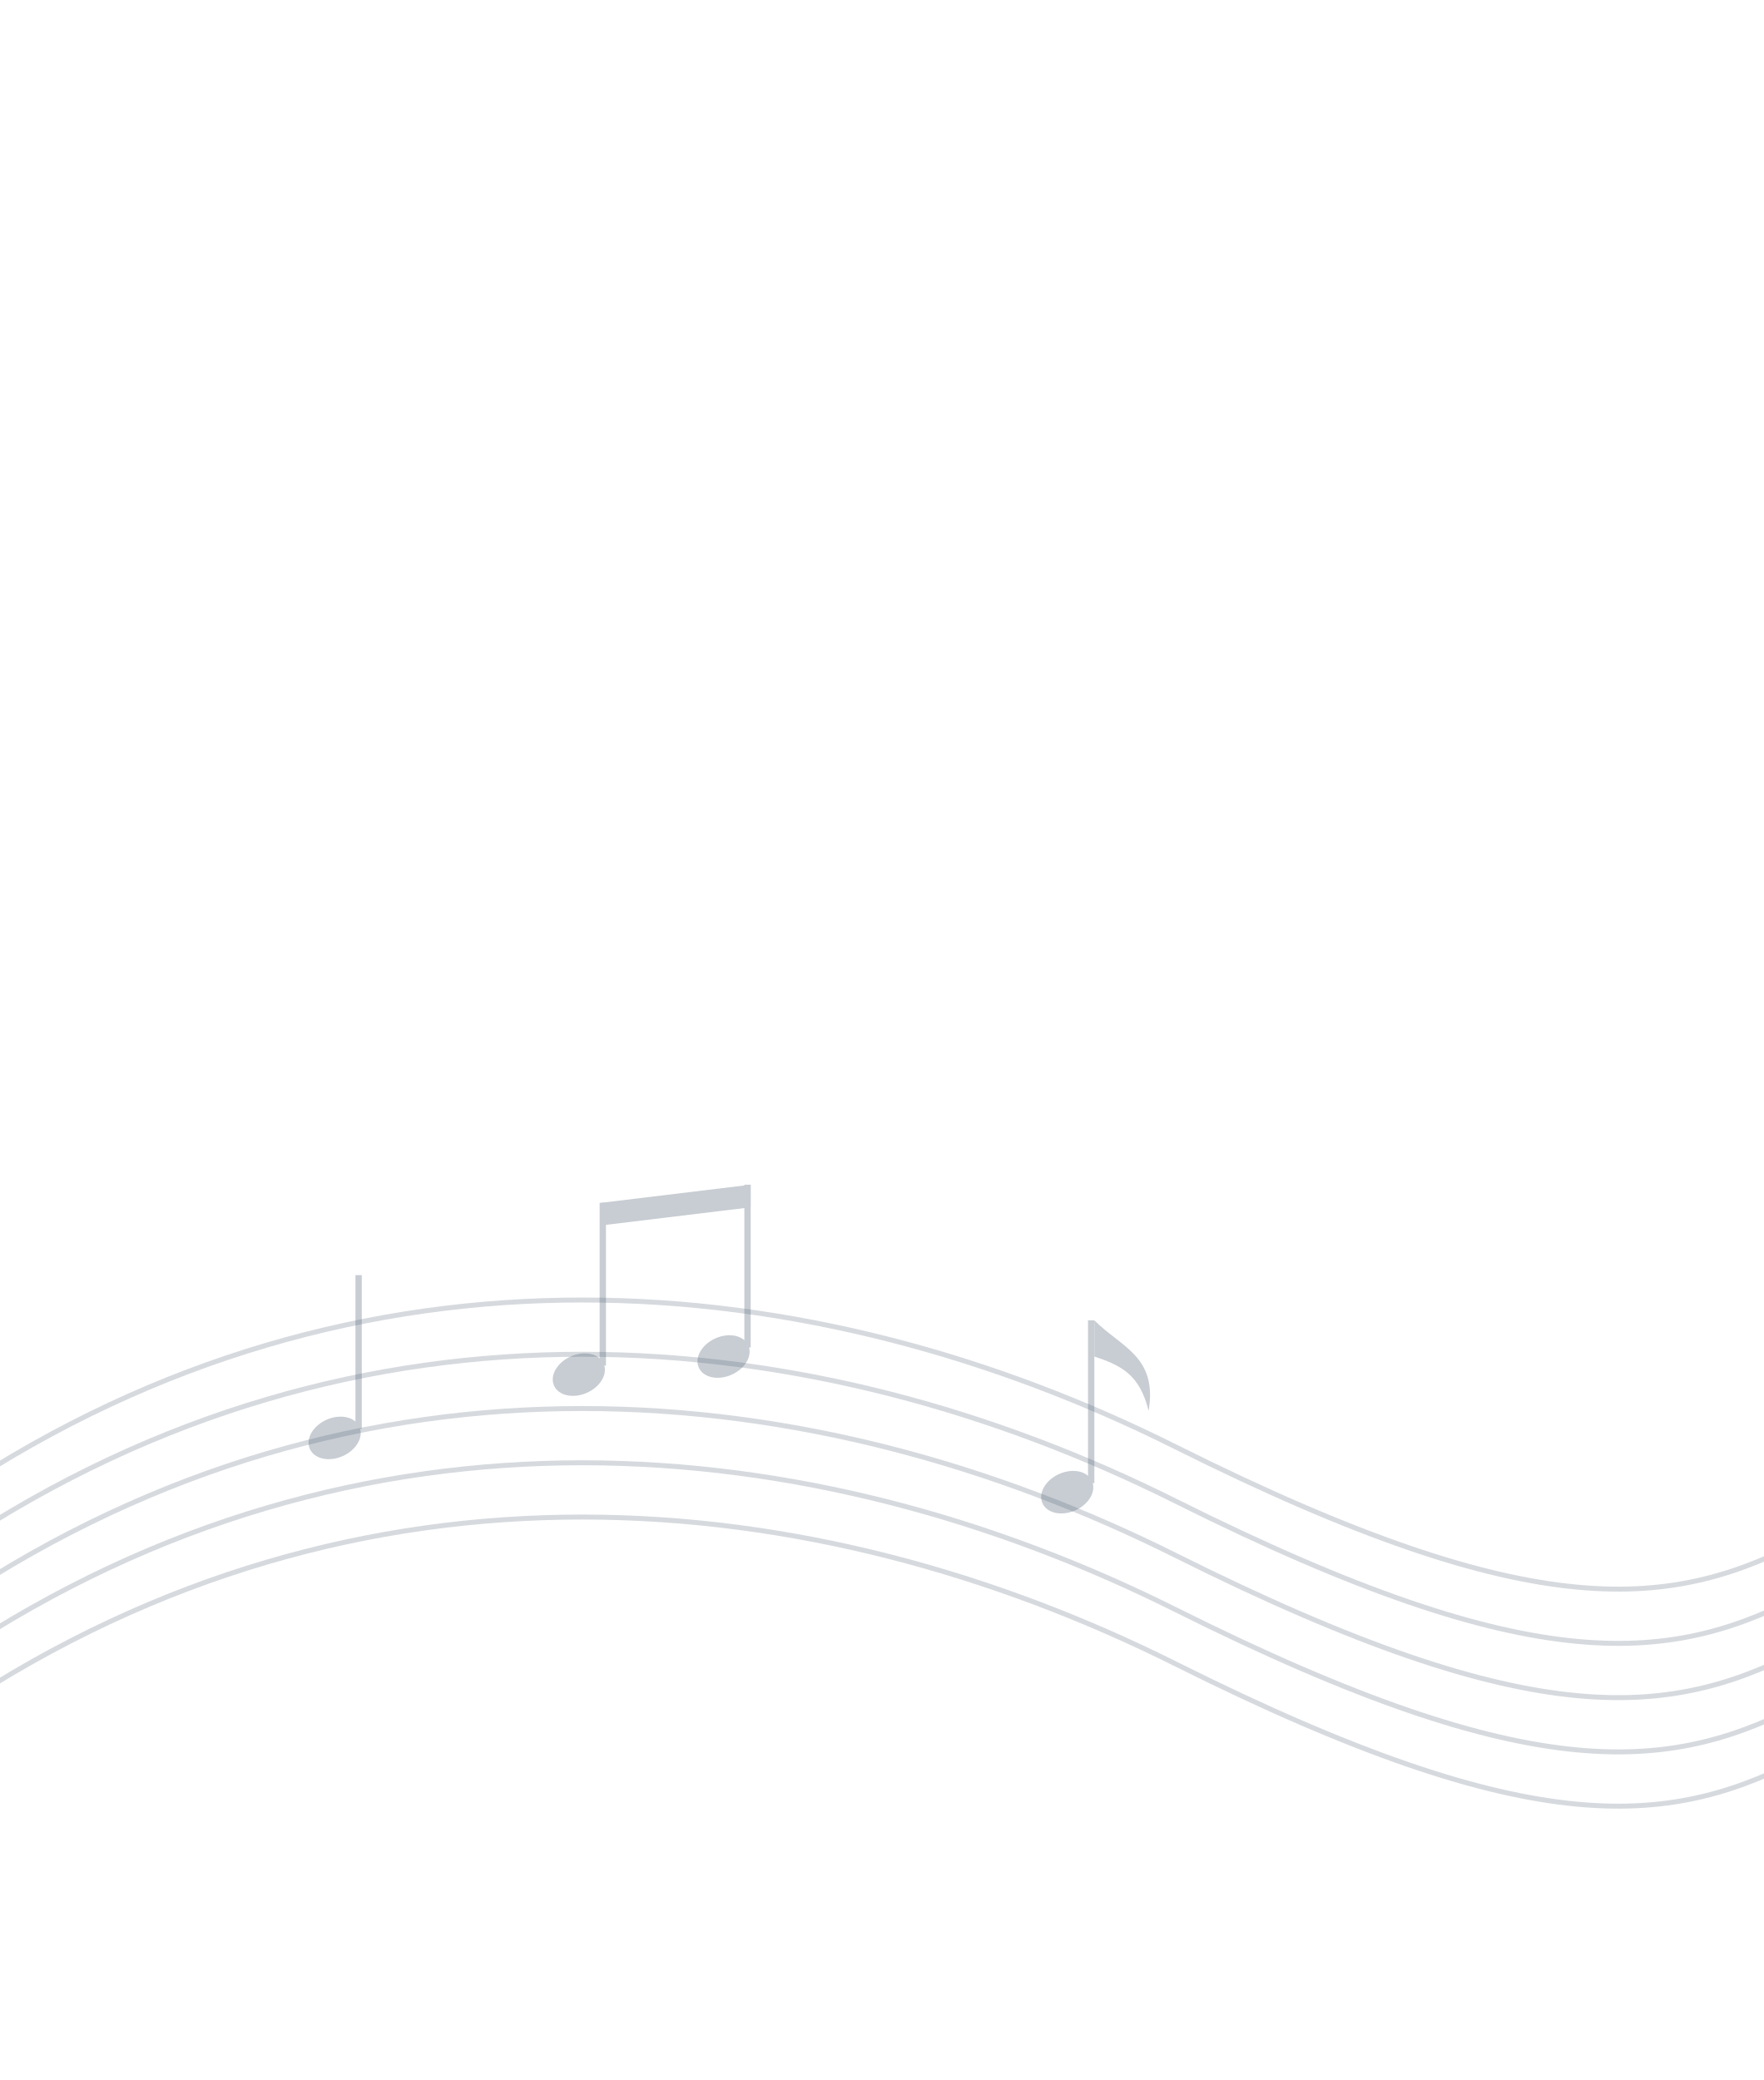
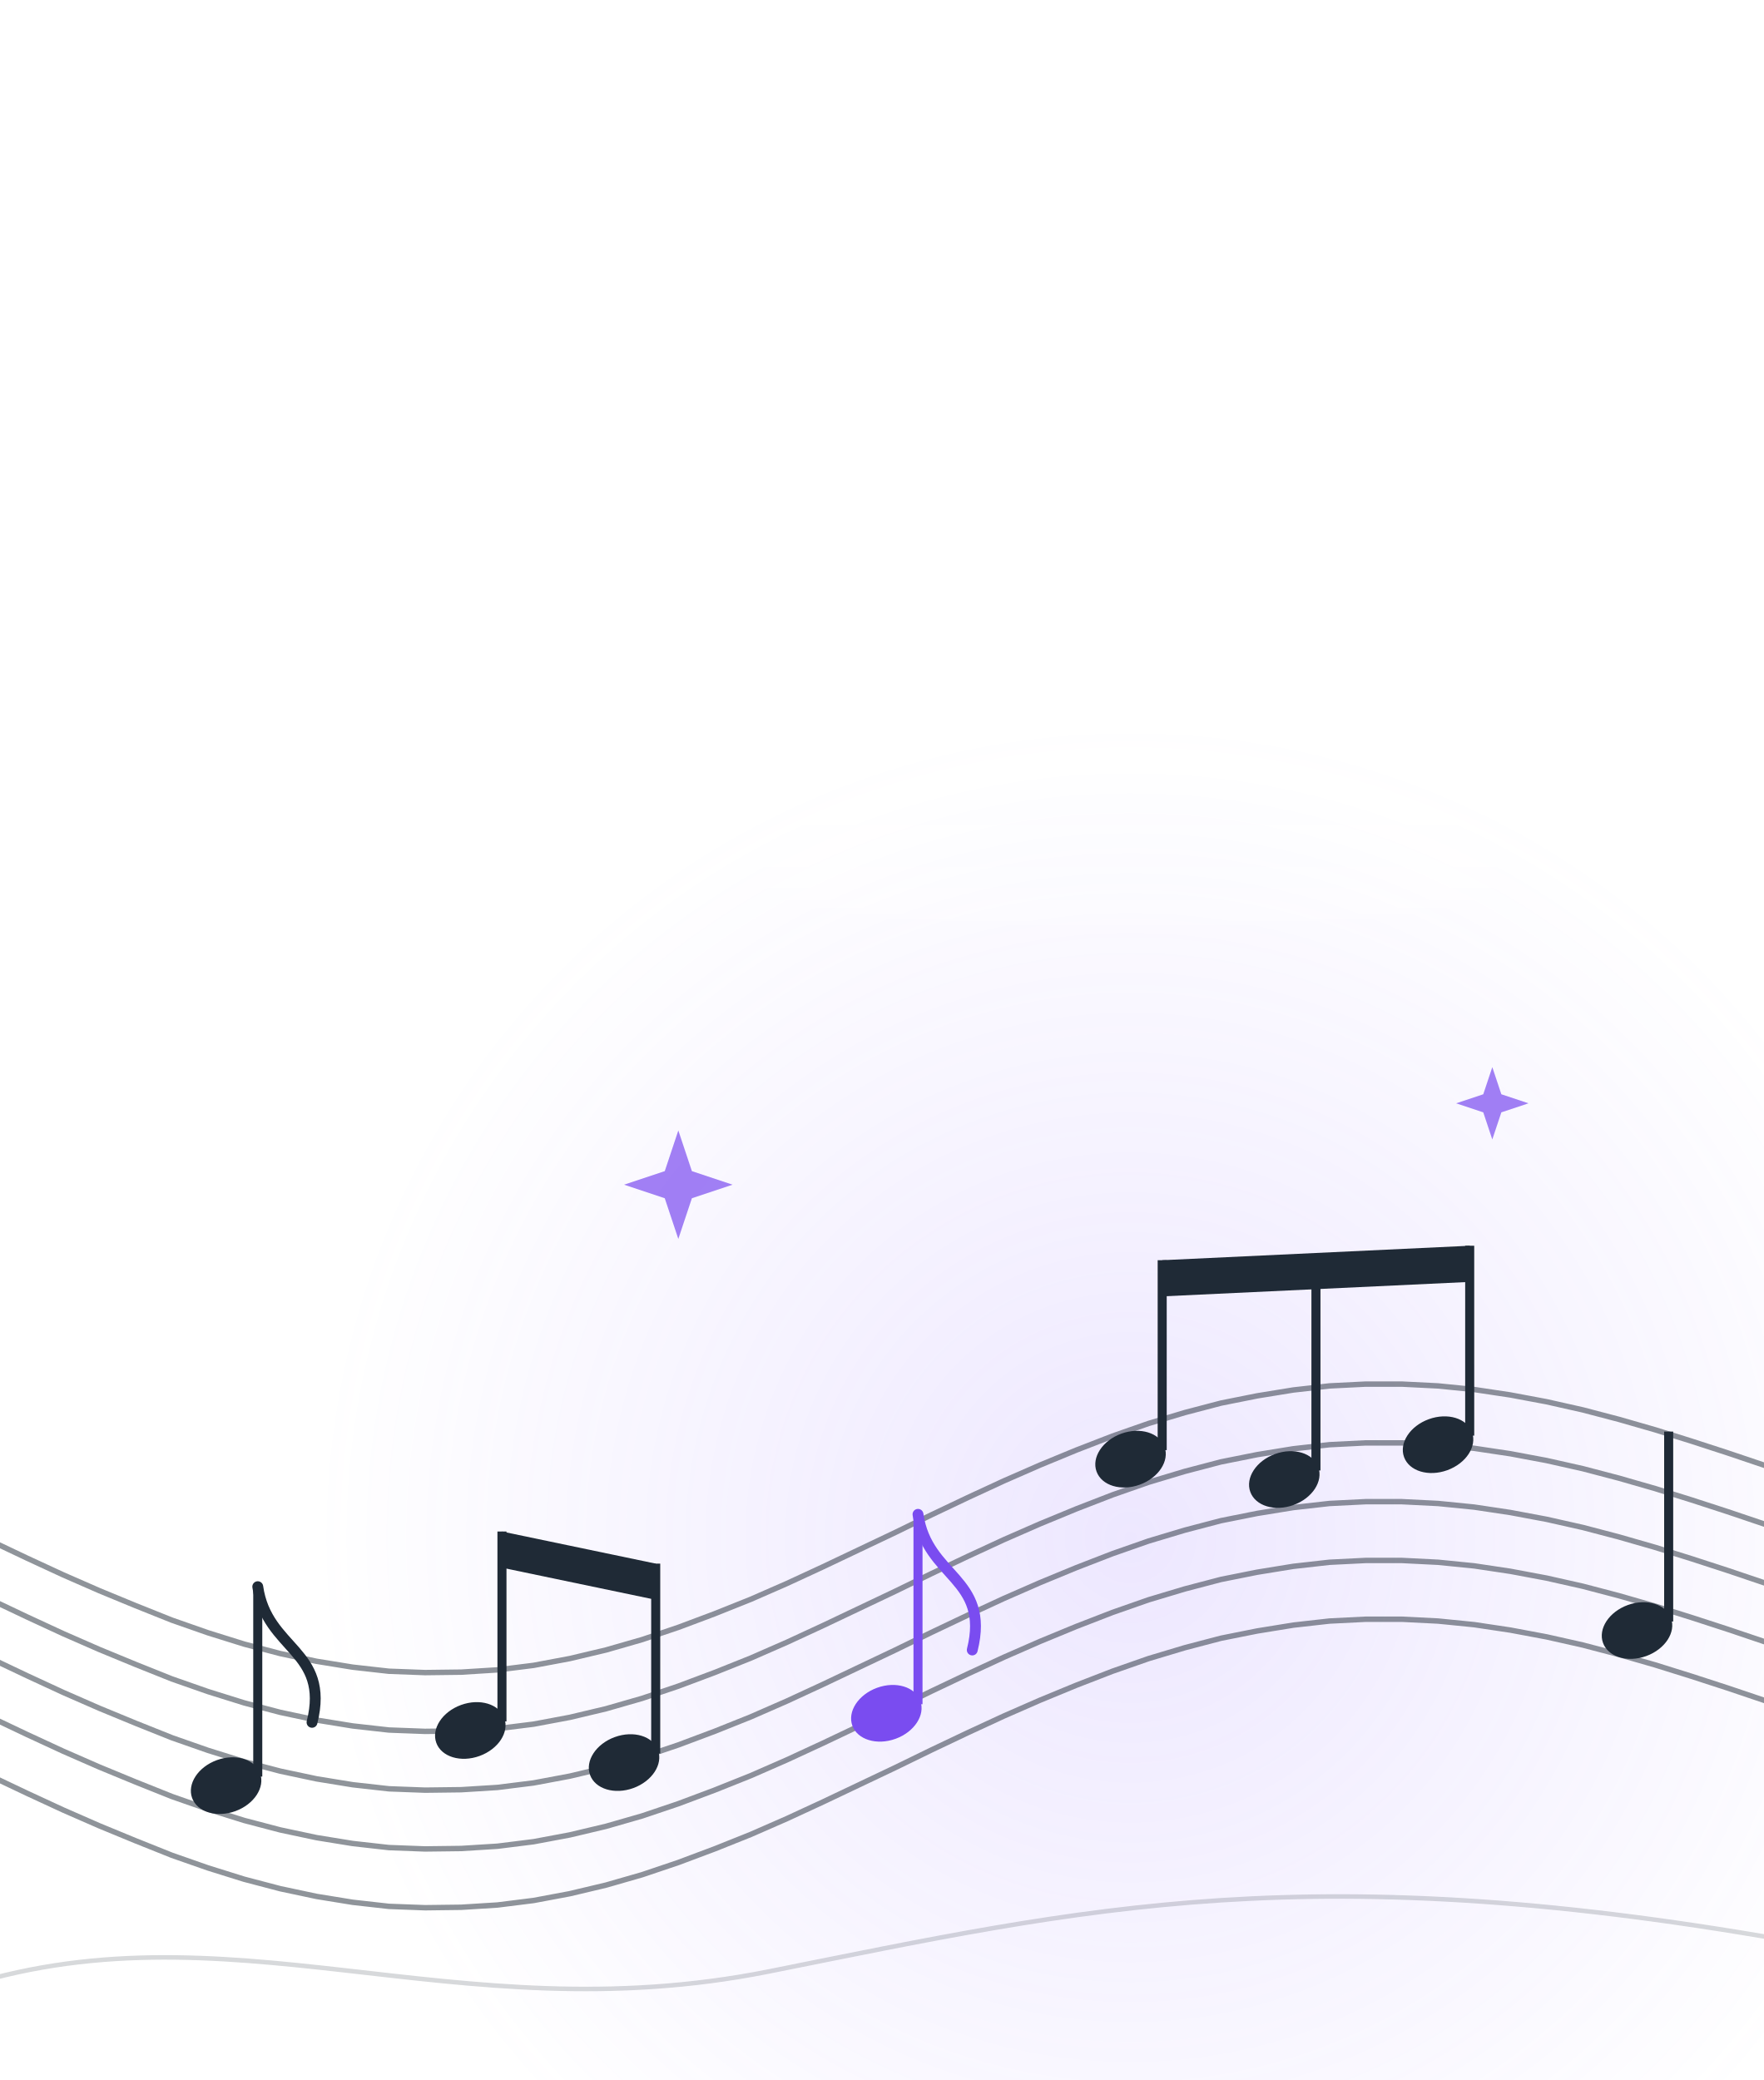
<svg xmlns="http://www.w3.org/2000/svg" viewBox="0 0 390 460">
-   <g fill="none" stroke="#45566b" stroke-width="1.1" opacity=".22">
-     <path d="M-10 330c90-60 190-50 270-10s110 36 140 20" />
-     <path d="M-10 342c90-60 190-50 270-10s110 36 140 20" />
-     <path d="M-10 354c90-60 190-50 270-10s110 36 140 20" />
-     <path d="M-10 366c90-60 190-50 270-10s110 36 140 20" />
-     <path d="M-10 378c90-60 190-50 270-10s110 36 140 20" />
-   </g>
-   <g fill="#45566b" opacity=".3">
-     <ellipse cx="74" cy="318" rx="6" ry="4.4" transform="rotate(-24 74 318)" />
-     <rect x="78.6" y="282" width="1.4" height="34" />
-     <ellipse cx="128" cy="304" rx="6" ry="4.4" transform="rotate(-24 128 304)" />
-     <rect x="132.6" y="266" width="1.4" height="36" />
-     <ellipse cx="160" cy="300" rx="6" ry="4.4" transform="rotate(-24 160 300)" />
-     <rect x="164.6" y="262" width="1.4" height="36" />
-     <path d="M133 266l33-4v5l-33 4z" />
-     <ellipse cx="236" cy="330" rx="6" ry="4.4" transform="rotate(-24 236 330)" />
-     <rect x="240.6" y="292" width="1.4" height="36" />
-     <path d="M242 292c6 6 14 8 12 20c-2-8-6-10-12-12z" />
+   <defs>
+     <linearGradient id="desv" x1="0" y1="100" x2="0" y2="210" gradientUnits="userSpaceOnUse">
+       <stop offset="0" stop-color="#000" />
+       <stop offset="1" stop-color="#fff" />
+     </linearGradient>
+     <mask id="desvanecer" maskUnits="userSpaceOnUse" x="-20" y="0" width="430" height="480">
+       <rect x="-20" y="0" width="430" height="480" fill="url(#desv)" />
+     </mask>
+   </defs>
+   <g mask="url(#desvanecer)">
+     <defs>
+       <radialGradient id="g1" cx="250" cy="340" r="180" gradientUnits="userSpaceOnUse">
+         <stop offset="0" stop-color="#8f6bff" stop-opacity=".16" />
+         <stop offset="1" stop-color="#8f6bff" stop-opacity="0" />
+       </radialGradient>
+     </defs>
+     <circle cx="250" cy="340" r="180" fill="url(#g1)" />
+     <g fill="none" stroke="#1f2a36" stroke-width="1.2" opacity=".5">
+       <path d="M-10 337.1L-2 340.8L6 344.6L14 348.3L22 351.8L30 355.1L38 358.3L46 361.1L54 363.6L62 365.7L70 367.4L78 368.7L86 369.6L94 369.9L102 369.8L110 369.3L118 368.3L126 366.8L134 364.9L142 362.6L150 359.9L158 356.9L166 353.7L174 350.2L182 346.5L190 342.7L198 338.9L206 335L214 331.2L222 327.5L230 324L238 320.7L246 317.6L254 314.8L262 312.4L270 310.3L278 308.7L286 307.4L294 306.5L302 306.1L310 306.1L318 306.5L326 307.3L334 308.5L342 310L350 311.8L358 313.9L366 316.2L374 318.7L382 321.3L390 324L398 326.7" />
+       <path d="M-10 350.1L-2 353.8L6 357.6L14 361.3L22 364.8L30 368.1L38 371.3L46 374.1L54 376.6L62 378.7L70 380.4L78 381.7L86 382.6L94 382.9L102 382.8L110 382.3L118 381.3L126 379.8L134 377.9L142 375.6L150 372.9L158 369.9L166 366.7L174 363.2L182 359.5L190 355.7L198 351.9L206 348L214 344.2L222 340.5L230 337L238 333.7L246 330.6L254 327.8L262 325.4L270 323.3L278 321.7L286 320.4L294 319.5L302 319.1L310 319.1L318 319.5L326 320.3L334 321.5L342 323L350 324.8L358 326.9L366 329.2L374 331.7L382 334.3L390 337L398 339.7" />
+       <path d="M-10 363.1L-2 366.8L6 370.6L14 374.3L22 377.8L30 381.1L38 384.3L46 387.1L54 389.6L62 391.7L70 393.4L78 394.7L86 395.6L94 395.9L102 395.8L110 395.3L118 394.3L126 392.8L134 390.9L142 388.6L150 385.9L158 382.9L166 379.7L174 376.2L182 372.5L190 368.7L198 364.9L206 361L214 357.2L222 353.5L230 350L238 346.7L246 343.6L254 340.8L262 338.4L270 336.3L278 334.7L286 333.4L294 332.5L302 332.1L310 332.1L318 332.5L326 333.3L334 334.5L342 336L350 337.8L358 339.9L366 342.2L374 344.7L382 347.3L390 350L398 352.7" />
+       <path d="M-10 376.1L-2 379.8L6 383.6L14 387.3L22 390.8L30 394.1L38 397.3L46 400.1L54 402.6L62 404.7L70 406.4L78 407.7L86 408.6L94 408.9L102 408.8L110 408.3L118 407.3L126 405.8L134 403.9L142 401.6L150 398.9L158 395.9L166 392.7L174 389.2L182 385.5L190 381.7L198 377.9L206 374L214 370.2L222 366.5L230 363L238 359.7L246 356.6L254 353.8L262 351.4L270 349.3L278 347.7L286 346.4L294 345.5L302 345.1L310 345.1L318 345.5L326 346.3L334 347.5L342 349L350 350.8L358 352.9L366 355.2L374 357.7L382 360.3L390 363L398 365.7" />
+       <path d="M-10 389.1L-2 392.8L6 396.6L14 400.3L22 403.8L30 407.1L38 410.3L46 413.1L54 415.6L62 417.7L70 419.4L78 420.7L86 421.6L94 421.9L102 421.8L110 421.3L118 420.3L126 418.8L134 416.9L142 414.6L150 411.9L158 408.9L166 405.7L174 402.2L182 398.5L190 394.7L198 390.9L206 387L214 383.2L222 379.5L230 376L238 372.7L246 369.6L254 366.8L262 364.4L270 362.3L278 360.7L286 359.4L294 358.5L302 358.1L310 358.1L318 358.5L326 359.3L334 360.5L342 362L350 363.8L358 365.9L366 368.2L374 370.7L382 373.3L390 376L398 378.7" />
+     </g>
+     <ellipse cx="50" cy="394.9" rx="8" ry="6" transform="rotate(-20 50 394.9)" fill="#1f2a36" />
+     <path d="M57 392.9V350.9" stroke="#1f2a36" stroke-width="2" fill="none" />
+     <path d="M57 350.9c2 14 16 14 12 30" fill="none" stroke="#1f2a36" stroke-width="2.4" stroke-linecap="round" />
+     <ellipse cx="104" cy="382.7" rx="8" ry="6" transform="rotate(-20 104 382.7)" fill="#1f2a36" />
+     <path d="M111 380.7V338.7" stroke="#1f2a36" stroke-width="2" fill="none" />
+     <ellipse cx="138" cy="389.8" rx="8" ry="6" transform="rotate(-20 138 389.8)" fill="#1f2a36" />
+     <path d="M145 387.8V345.8" stroke="#1f2a36" stroke-width="2" fill="none" />
+     <path d="M111 338.7L145 345.8v8L111 346.7z" fill="#1f2a36" />
+     <ellipse cx="196" cy="378.9" rx="8" ry="6" transform="rotate(-20 196 378.9)" fill="#7a4cf0" />
+     <path d="M203 376.9V334.9" stroke="#7a4cf0" stroke-width="2" fill="none" />
+     <path d="M203 334.9c2 14 16 14 12 30" fill="none" stroke="#7a4cf0" stroke-width="2.4" stroke-linecap="round" />
+     <ellipse cx="250" cy="322.7" rx="8" ry="6" transform="rotate(-20 250 322.7)" fill="#1f2a36" />
+     <path d="M257 320.7V278.7" stroke="#1f2a36" stroke-width="2" fill="none" />
+     <ellipse cx="284" cy="327.2" rx="8" ry="6" transform="rotate(-20 284 327.2)" fill="#1f2a36" />
+     <path d="M291 325.2V283.2" stroke="#1f2a36" stroke-width="2" fill="none" />
+     <ellipse cx="318" cy="319.5" rx="8" ry="6" transform="rotate(-20 318 319.5)" fill="#1f2a36" />
+     <path d="M325 317.5V275.5" stroke="#1f2a36" stroke-width="2" fill="none" />
+     <path d="M257 278.7L325 275.5v8L257 286.7z" fill="#1f2a36" />
+     <ellipse cx="362" cy="360.6" rx="8" ry="6" transform="rotate(-20 362 360.6)" fill="#1f2a36" />
+     <path d="M369 358.6V316.6" stroke="#1f2a36" stroke-width="2" fill="none" />
+     <g fill="#7a4cf0" opacity=".7">
+       <path d="M150 250l3 9 9 3-9 3-3 9-3-9-9-3 9-3z" />
+       <path d="M330 236l2 6 6 2-6 2-2 6-2-6-6-2 6-2z" />
+     </g>
+     <path d="M-10 440c60-20 110 10 180-4s120-26 230-6" fill="none" stroke="#1f2a36" stroke-width="1" opacity=".18" />
  </g>
</svg>
